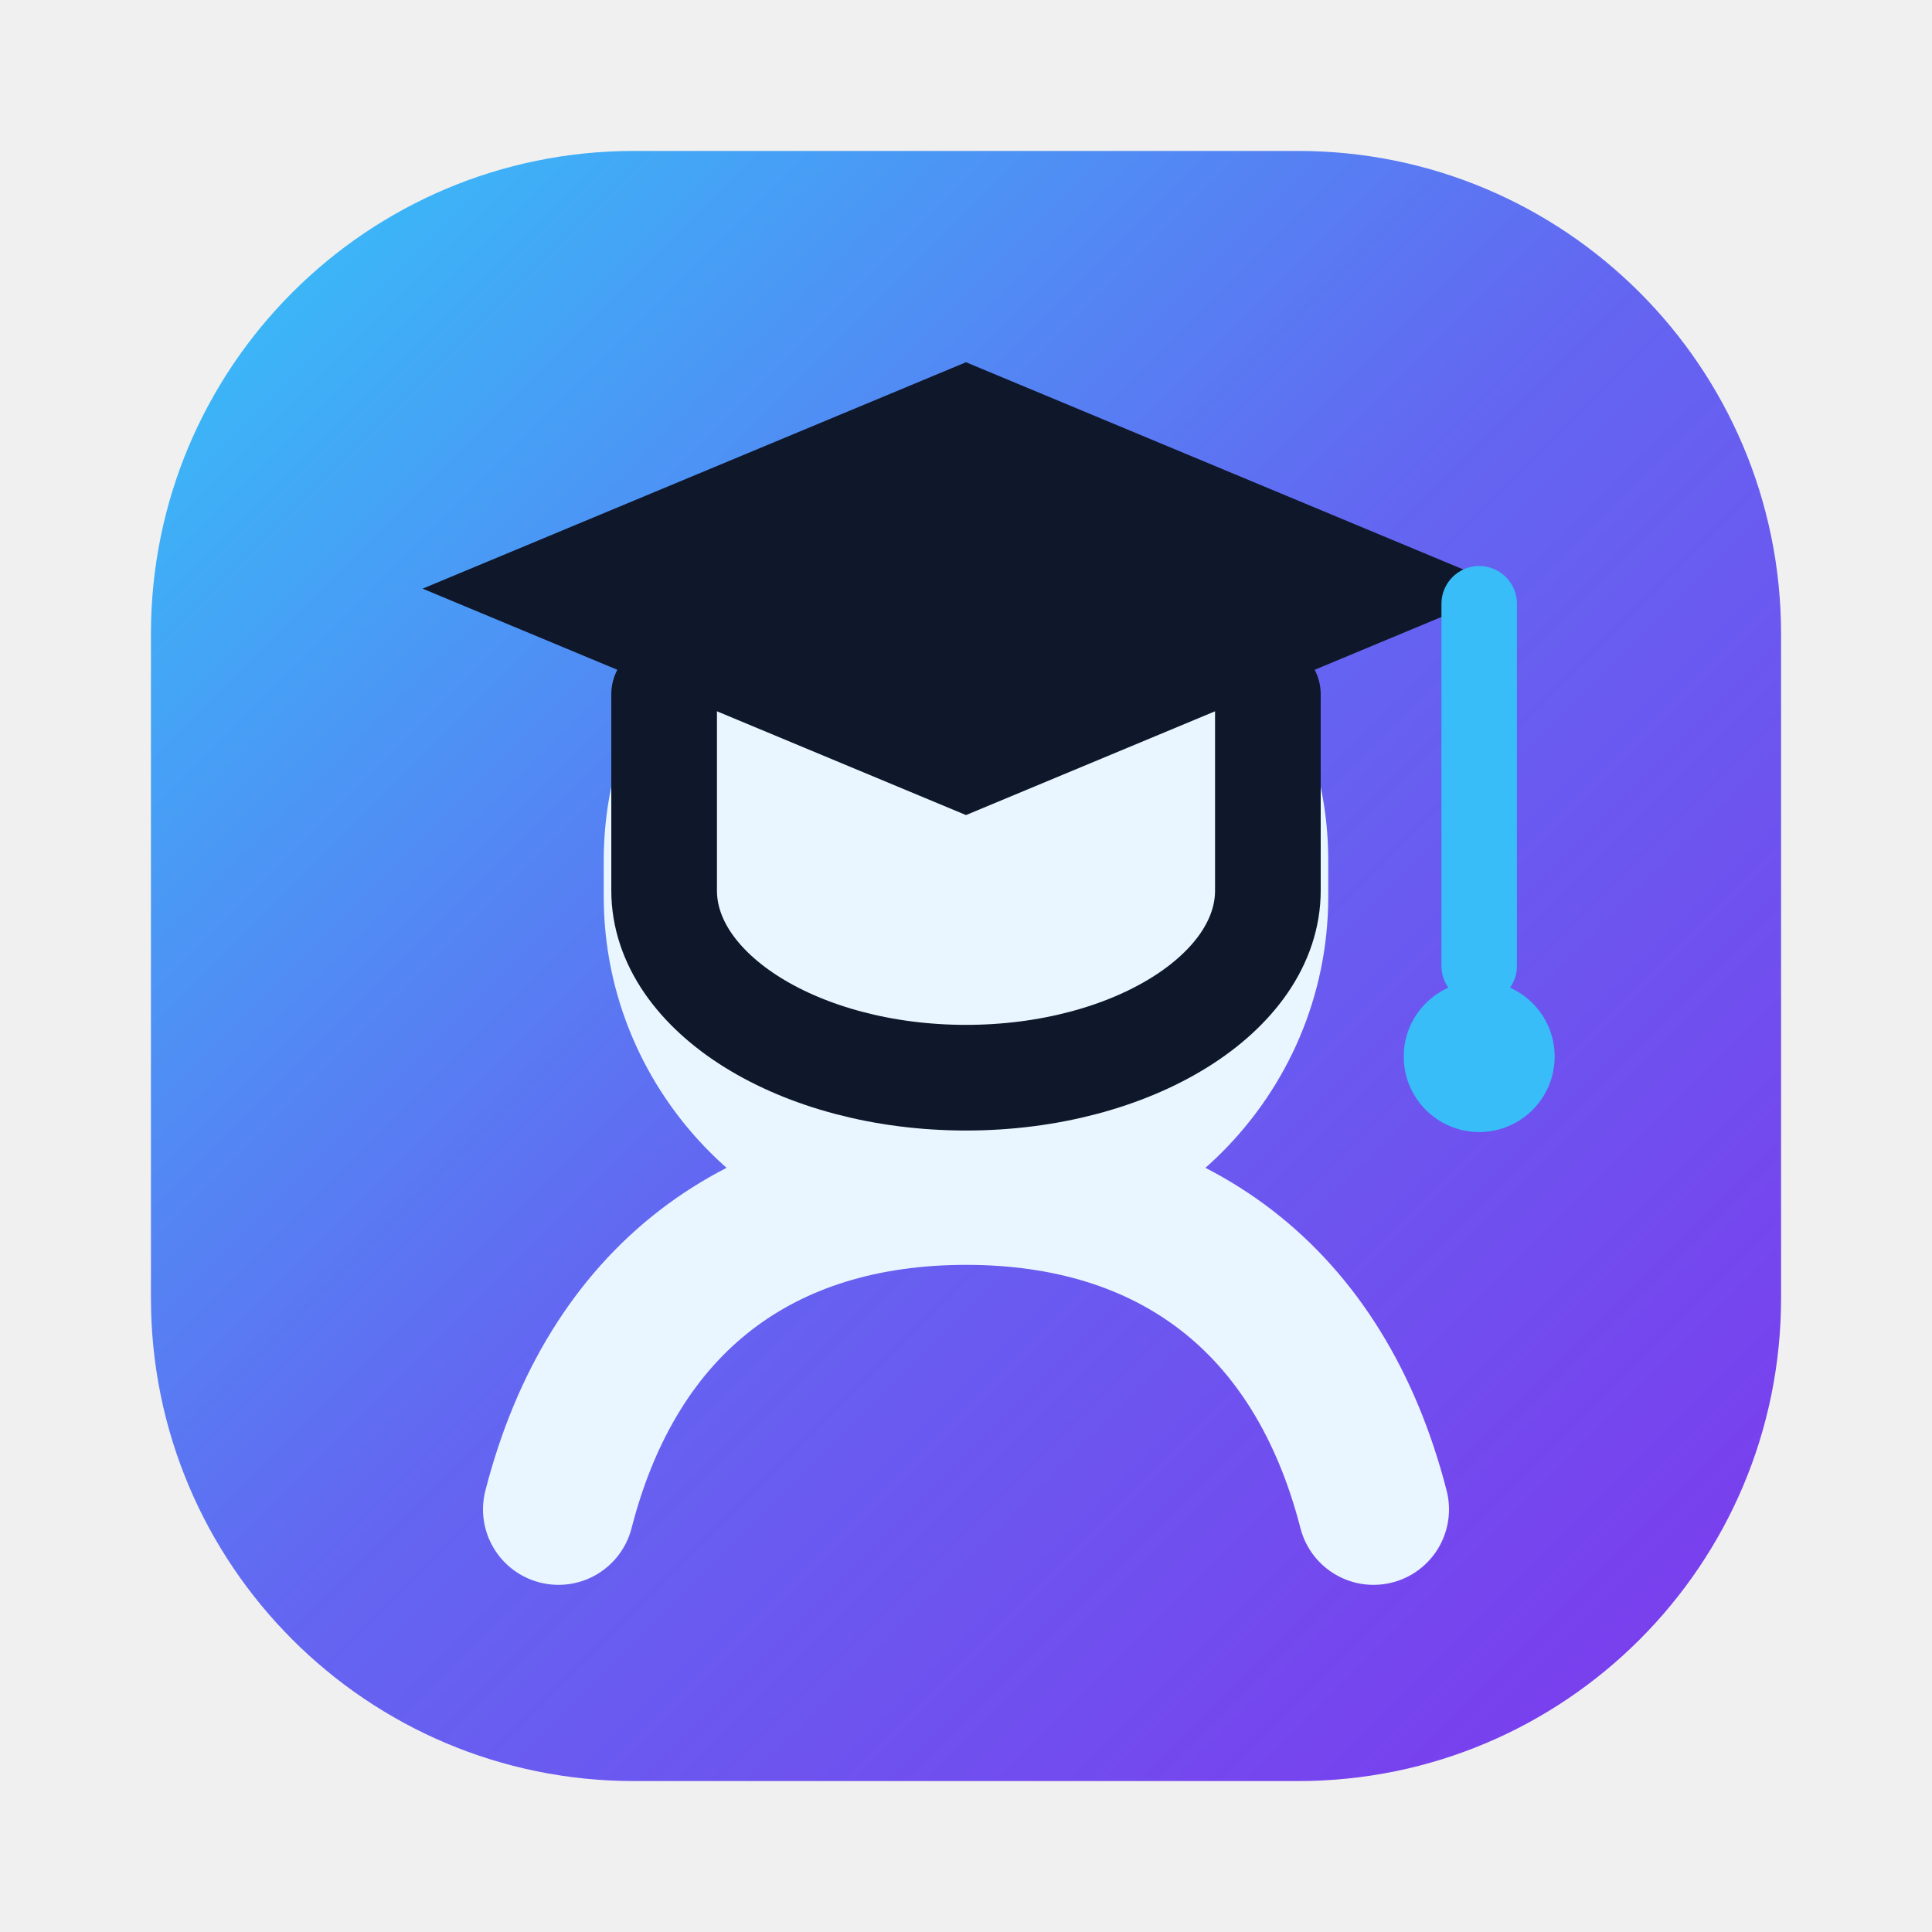
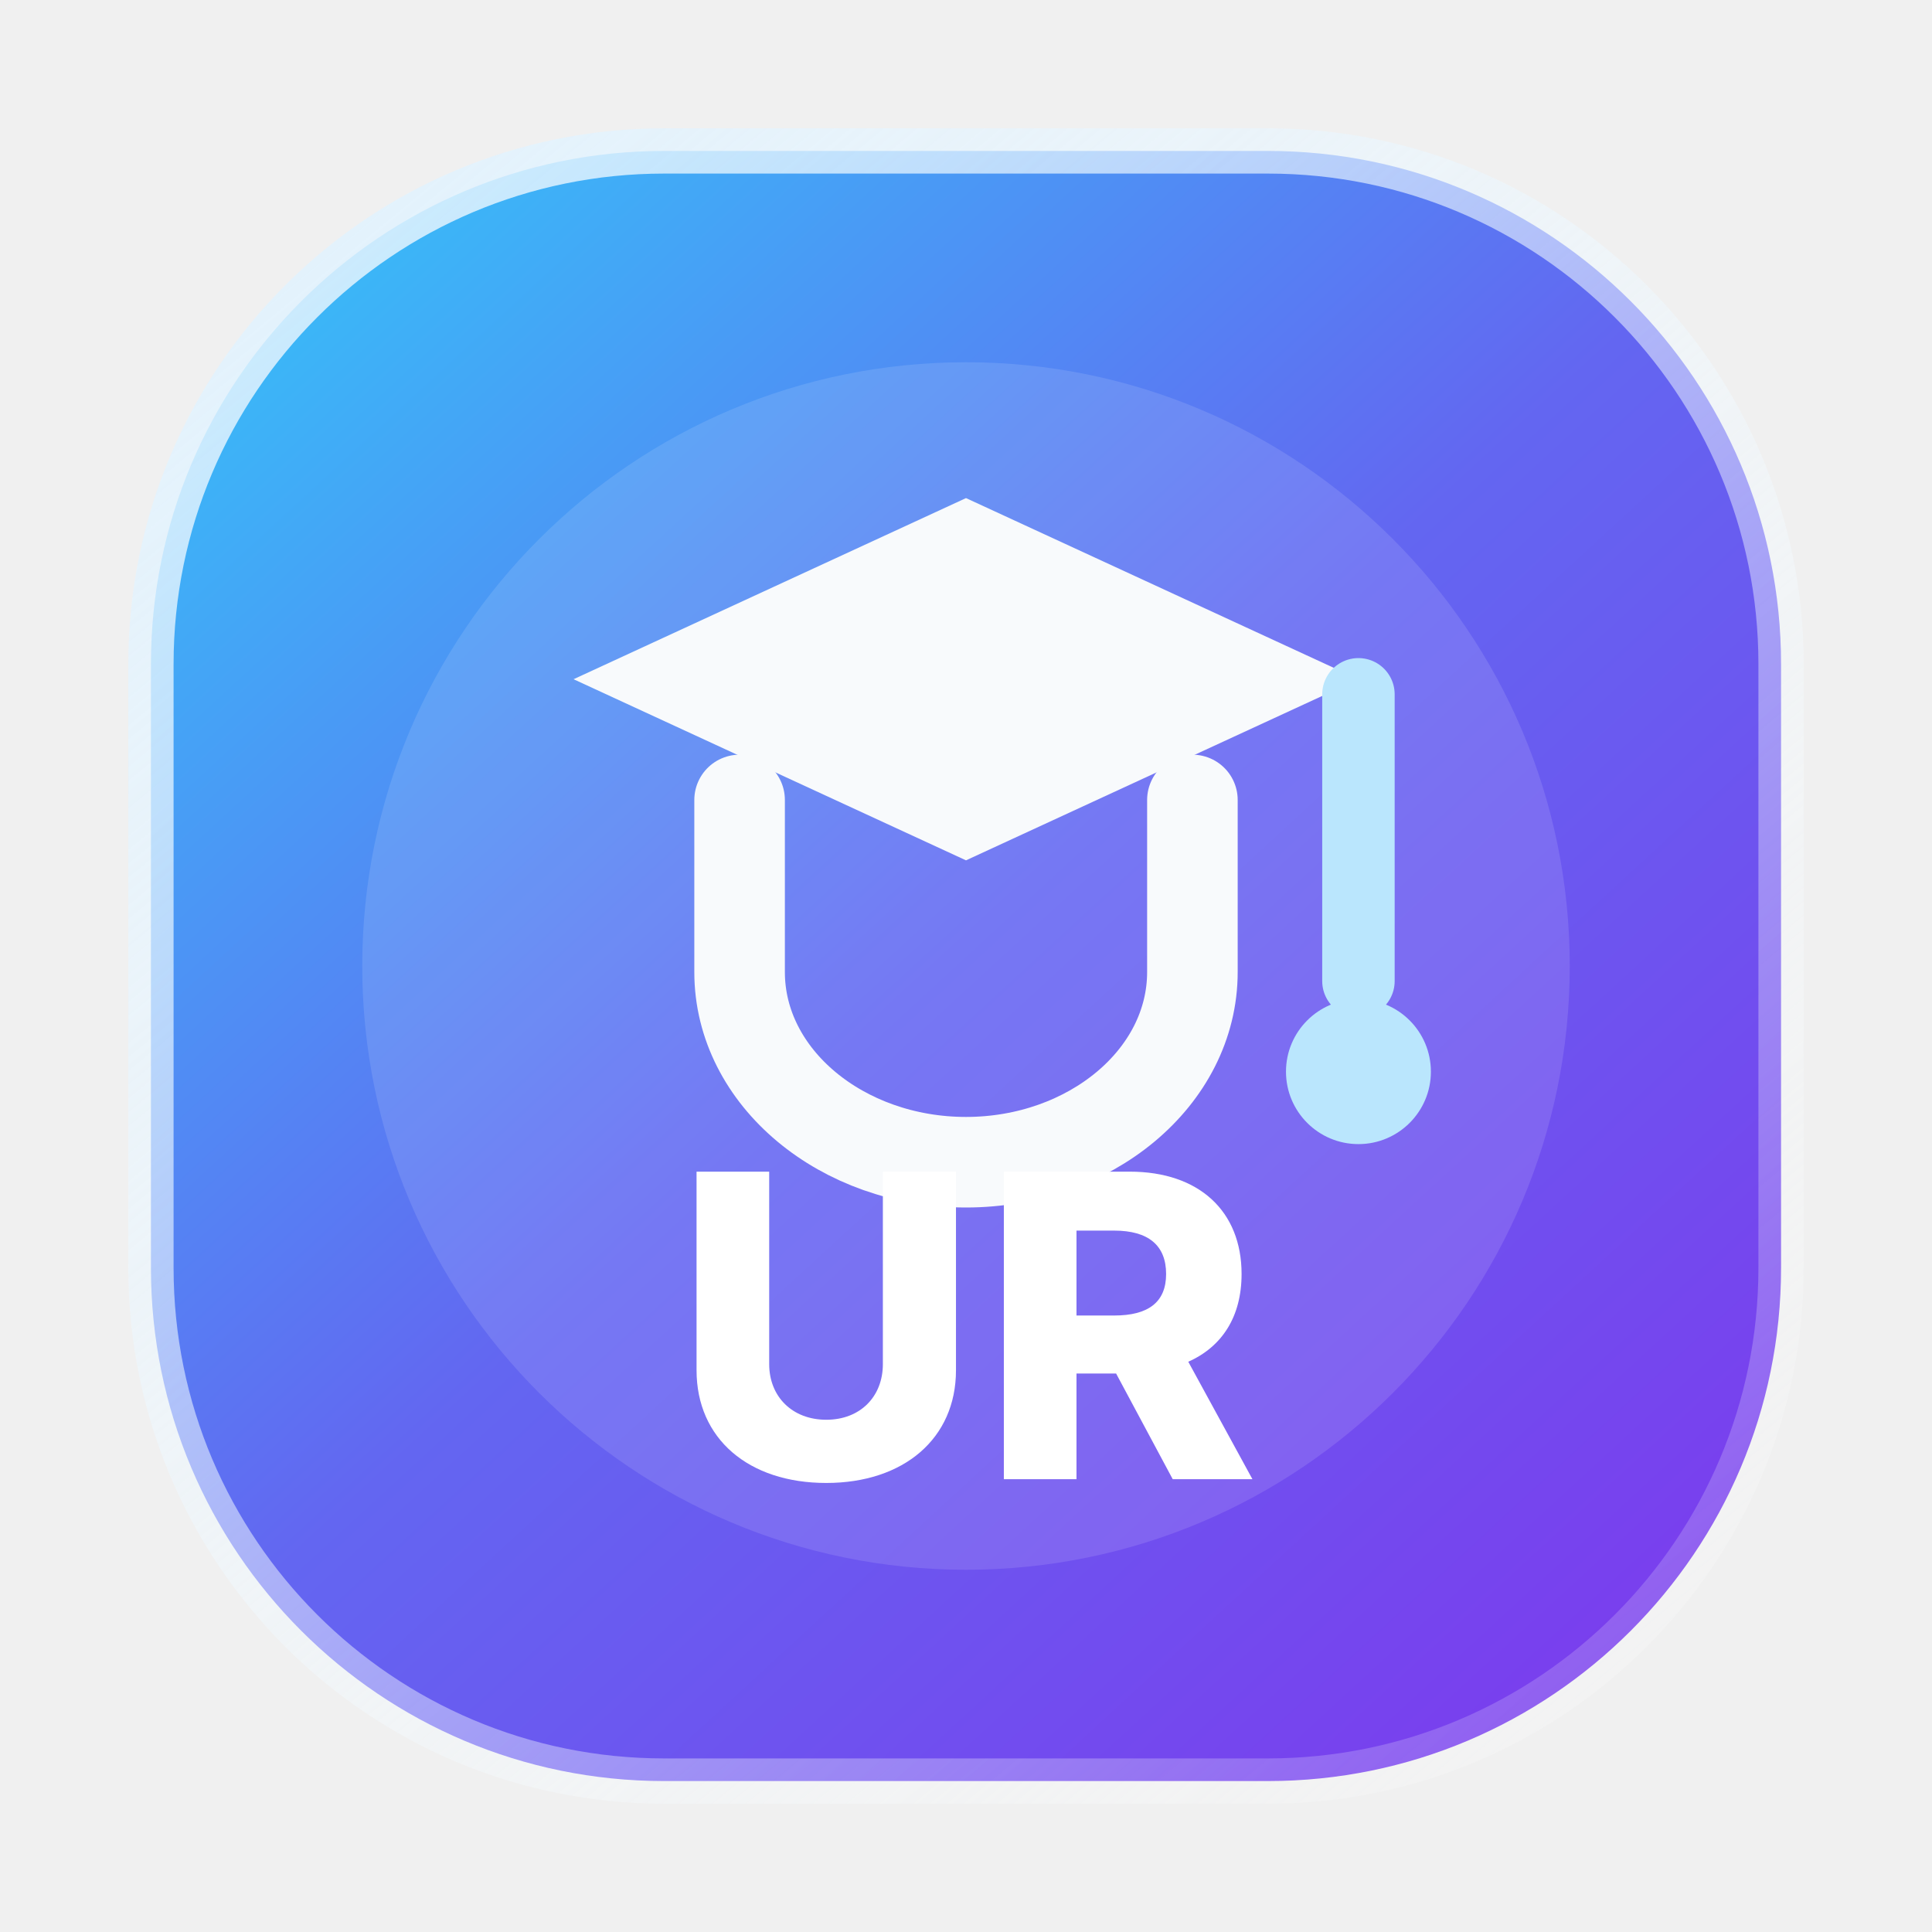
- <svg xmlns="http://www.w3.org/2000/svg" width="48" height="48" viewBox="0 0 64 64" fill="none">
-   <rect x="5" y="5" width="54" height="54" rx="16" fill="url(#bg)" />
-   <path d="M20 28.5c0-6.6 5.4-12 12-12s12 5.4 12 12v1.2c0 6.6-5.4 12-12 12s-12-5.4-12-12v-1.2Z" fill="#EAF6FF" />
-   <path d="M18.5 50c1.8-7 6.7-10.6 13.5-10.6S43.7 43 45.5 50" stroke="#EAF6FF" stroke-width="5" stroke-linecap="round" />
-   <path d="M14 19.5 32 12l18 7.5L32 27 14 19.5Z" fill="#0F172A" />
-   <path d="M22 23v6.5c0 3.4 4.5 6.2 10 6.2s10-2.8 10-6.2V23" stroke="#0F172A" stroke-width="3.5" stroke-linecap="round" />
-   <path d="M49 20v12" stroke="#38BDF8" stroke-width="2.5" stroke-linecap="round" />
-   <circle cx="49" cy="35" r="2.5" fill="#38BDF8" />
+ <svg xmlns="http://www.w3.org/2000/svg" width="64" height="64" viewBox="0 0 64 64" fill="none">
+   <rect x="5" y="5" width="54" height="54" rx="17" fill="url(#bg)" />
+   <rect x="5" y="5" width="54" height="54" rx="17" stroke="url(#stroke)" stroke-width="1.5" />
+   <circle cx="32" cy="32" r="20" fill="#FFFFFF" fill-opacity=".12" />
+   <path d="M19 22.5 32 16.5l13 6-13 6-13-6Z" fill="#F8FAFC" />
+   <path d="M24.5 26.5v5.7c0 3.5 3.4 6.3 7.5 6.3s7.5-2.8 7.5-6.3v-5.7" stroke="#F8FAFC" stroke-width="3" stroke-linecap="round" />
+   <path d="M45 23v9.5" stroke="#BAE6FD" stroke-width="2.4" stroke-linecap="round" />
+   <circle cx="45" cy="35.5" r="2.4" fill="#BAE6FD" />
+   <text x="32" y="49" text-anchor="middle" fill="#FFFFFF" font-family="Inter, Arial, sans-serif" font-size="14" font-weight="800" letter-spacing="0">UR</text>
  <defs>
-     <linearGradient id="bg" x1="7" y1="8" x2="57" y2="58" gradientUnits="userSpaceOnUse">
+     <linearGradient id="bg" x1="9" y1="8" x2="55" y2="58" gradientUnits="userSpaceOnUse">
      <stop stop-color="#38BDF8" />
-       <stop offset="0.48" stop-color="#6366F1" />
+       <stop offset=".48" stop-color="#6366F1" />
      <stop offset="1" stop-color="#7C3AED" />
+     </linearGradient>
+     <linearGradient id="stroke" x1="10" y1="6" x2="53" y2="58" gradientUnits="userSpaceOnUse">
+       <stop stop-color="#E0F2FE" stop-opacity=".9" />
+       <stop offset="1" stop-color="#FFFFFF" stop-opacity=".15" />
    </linearGradient>
  </defs>
</svg>
